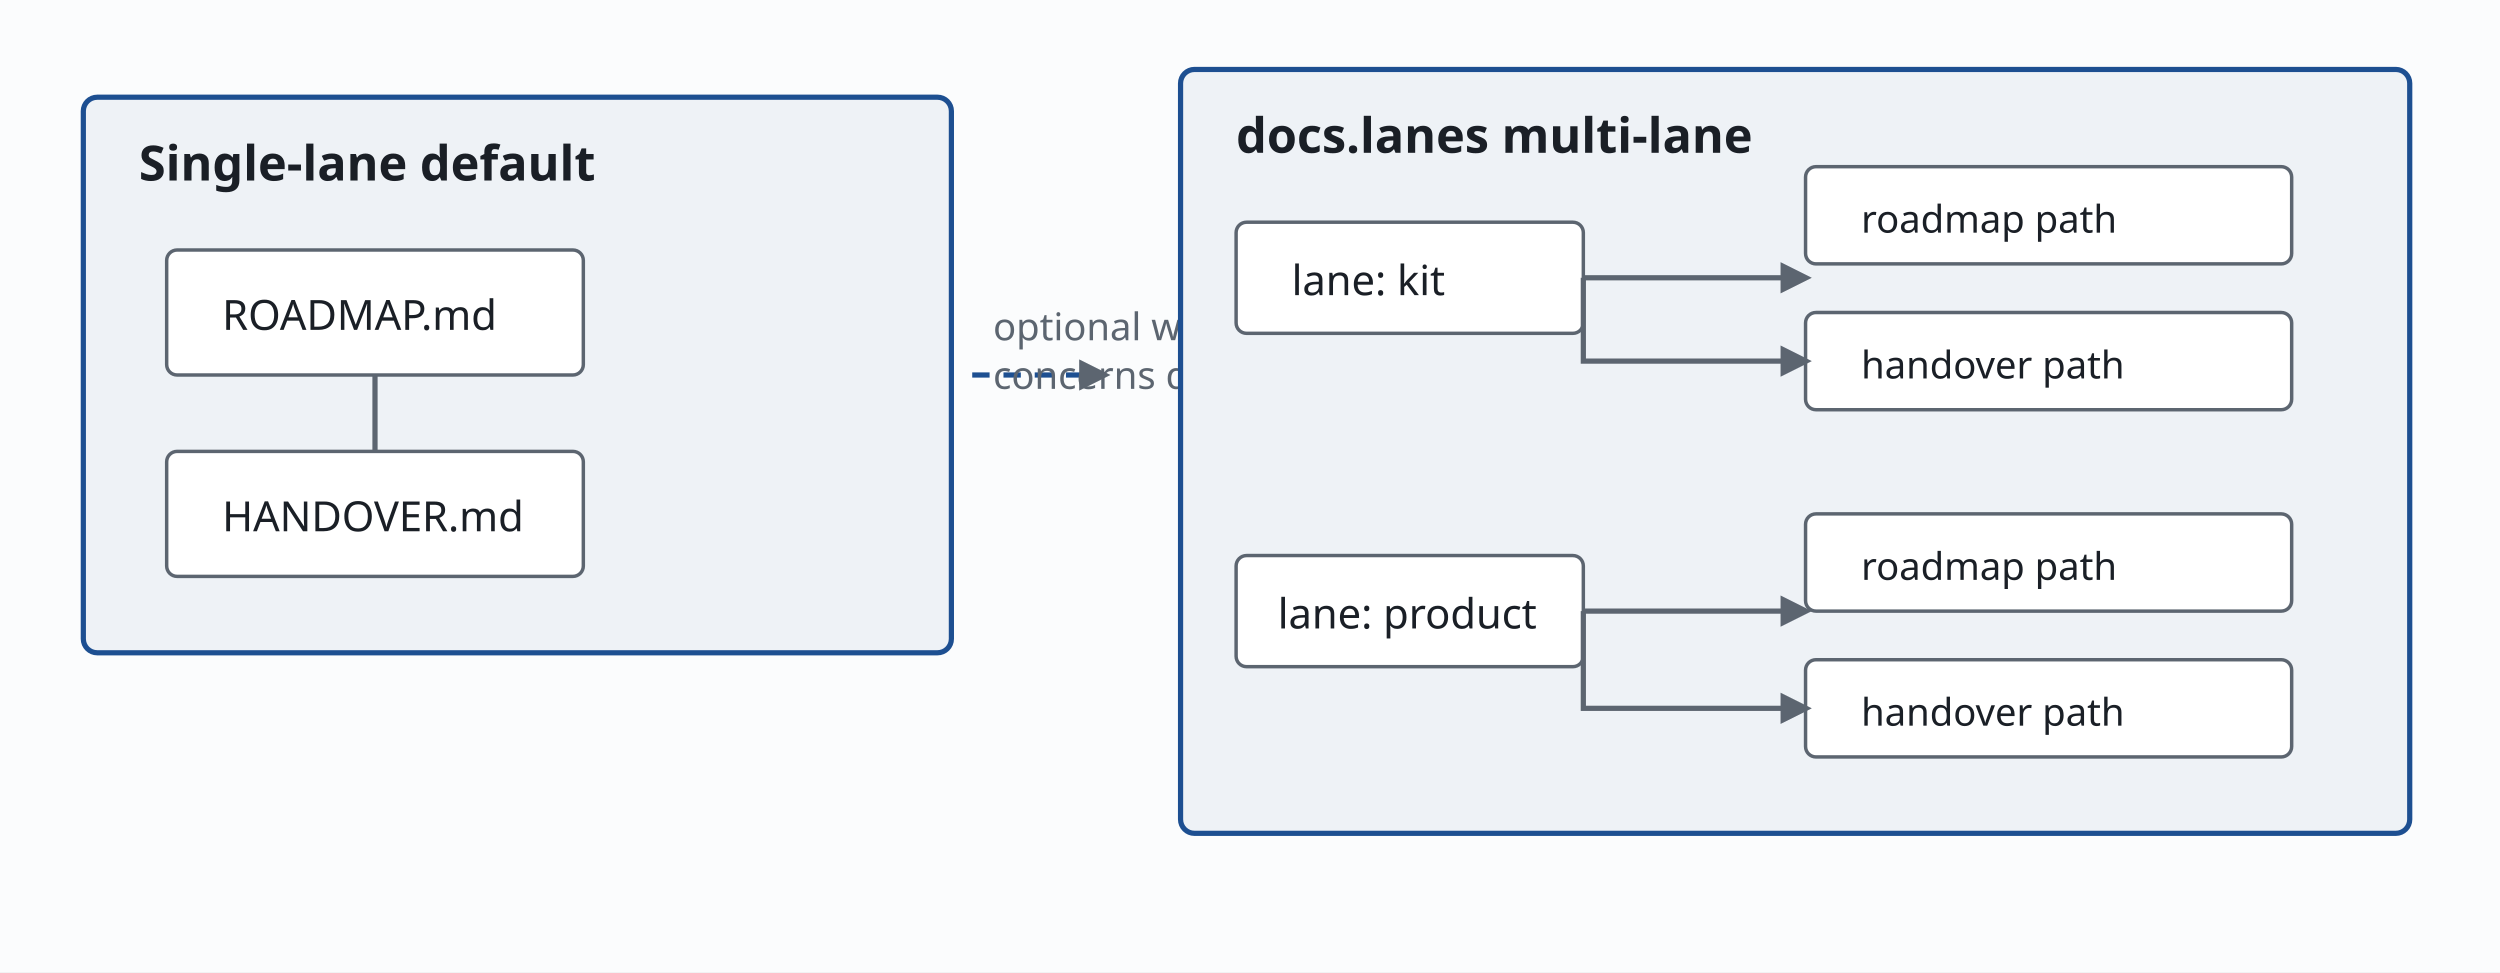
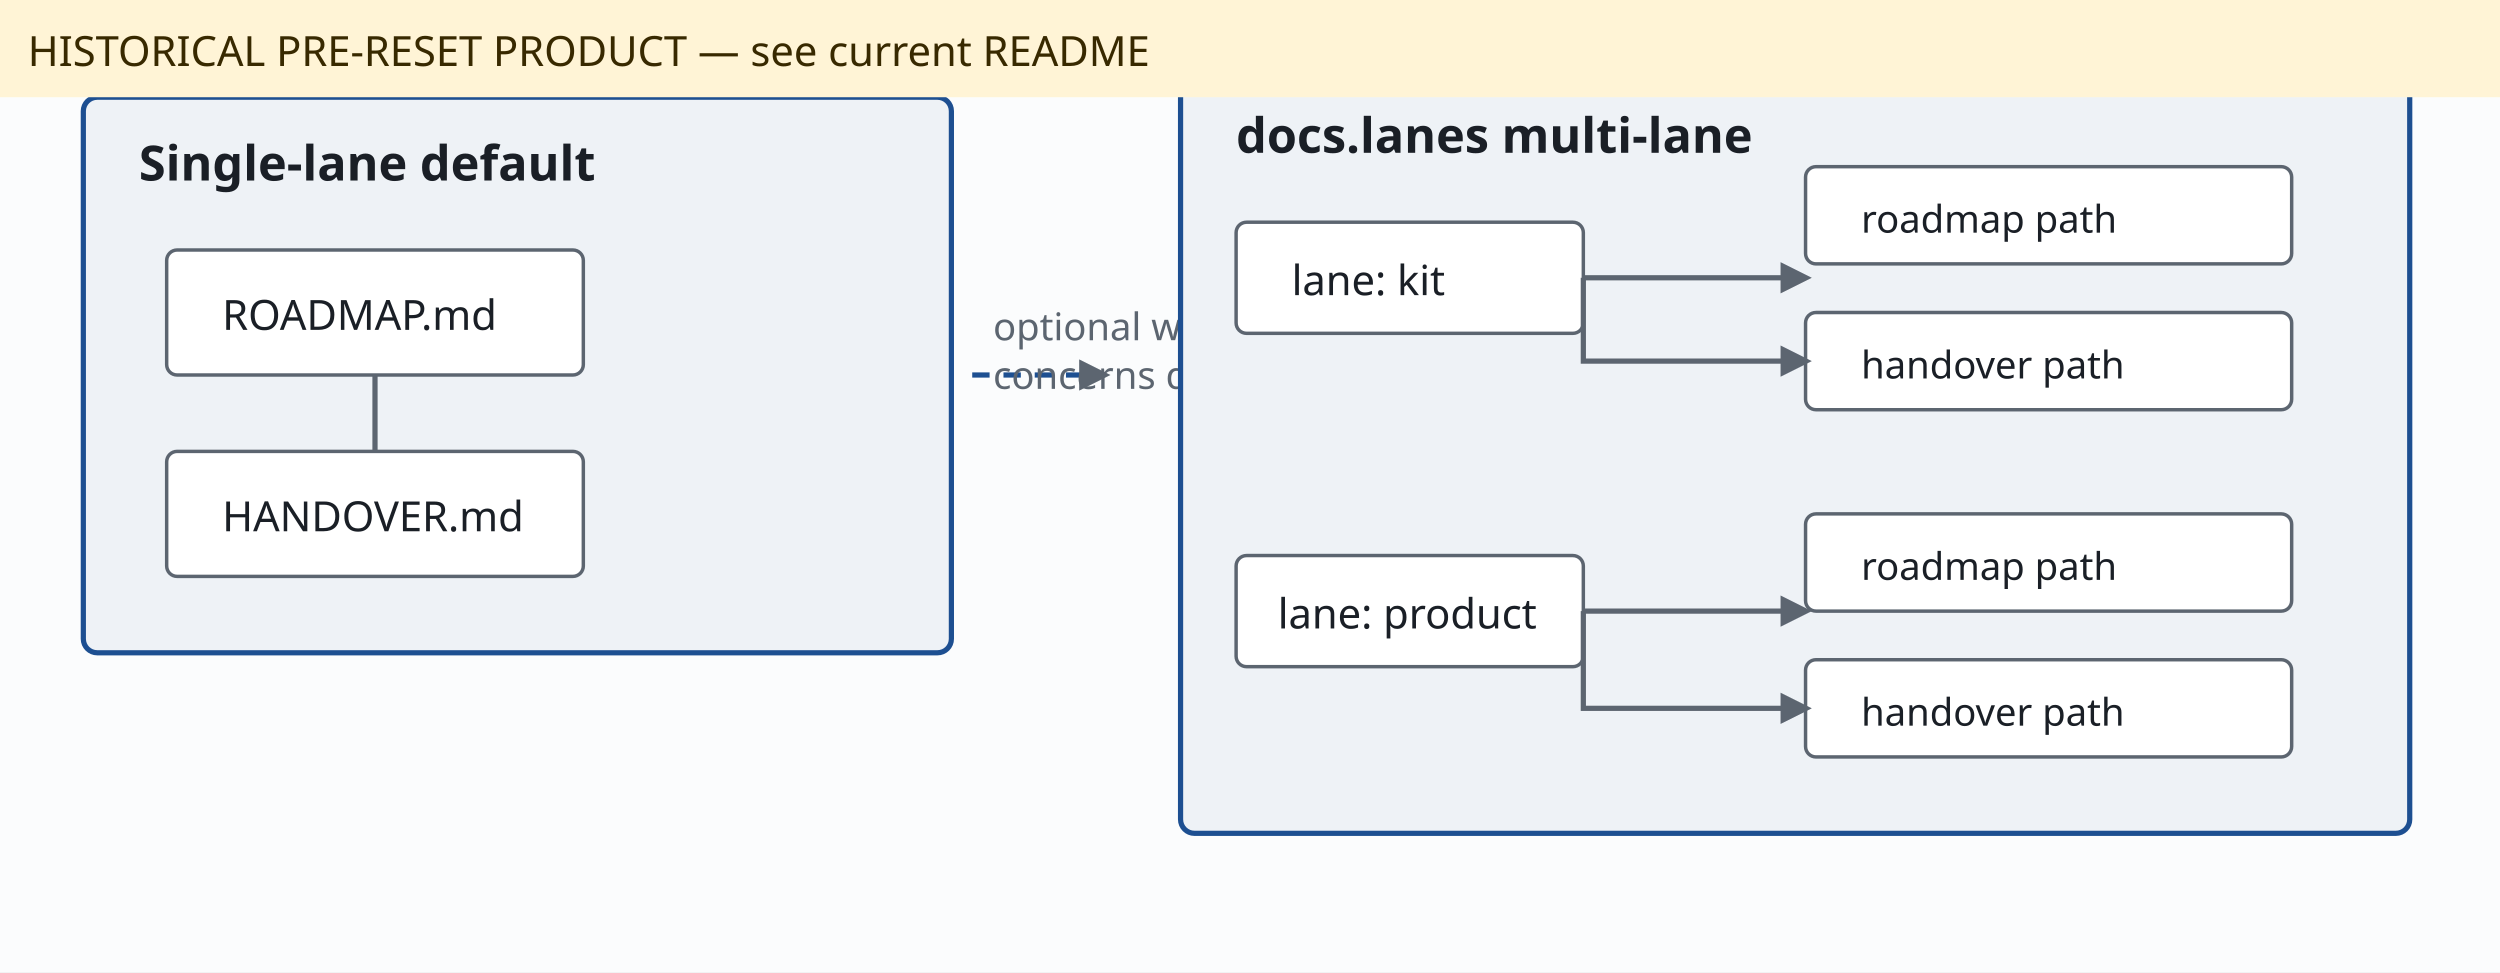
<svg xmlns="http://www.w3.org/2000/svg" viewBox="0 0 720 280" role="img" aria-labelledby="lanesTitle lanesDesc">
  <rect width="720" height="280" fill="#fbfcfd" />
  <rect x="24" y="28" width="250" height="160" rx="4" fill="#eef2f6" stroke="#1d4f91" stroke-width="1.5" />
  <text x="40" y="52" font-family="IBM Plex Sans, Segoe UI, sans-serif" font-size="14" font-weight="600" fill="#1a1f26">Single-lane default</text>
  <rect x="48" y="72" width="120" height="36" rx="3" fill="#fff" stroke="#5c6570" />
  <text x="64" y="95" font-family="IBM Plex Sans, Segoe UI, sans-serif" font-size="12" fill="#1a1f26">ROADMAP.md</text>
  <rect x="48" y="130" width="120" height="36" rx="3" fill="#fff" stroke="#5c6570" />
  <text x="64" y="153" font-family="IBM Plex Sans, Segoe UI, sans-serif" font-size="12" fill="#1a1f26">HANDOVER.md</text>
  <line x1="108" y1="108" x2="108" y2="130" stroke="#5c6570" stroke-width="1.5" />
  <path d="M280 108 H318" stroke="#1d4f91" stroke-width="1.5" stroke-dasharray="5 4" fill="none" marker-end="url(#arrow)" />
  <text x="286" y="98" font-family="IBM Plex Sans, Segoe UI, sans-serif" font-size="11" fill="#5c6570">optional when</text>
  <text x="286" y="112" font-family="IBM Plex Sans, Segoe UI, sans-serif" font-size="11" fill="#5c6570">concerns diverge</text>
  <rect x="340" y="20" width="354" height="220" rx="4" fill="#eef2f6" stroke="#1d4f91" stroke-width="1.5" />
  <text x="356" y="44" font-family="IBM Plex Sans, Segoe UI, sans-serif" font-size="14" font-weight="600" fill="#1a1f26">docs.lanes multi-lane</text>
  <rect x="356" y="64" width="100" height="32" rx="3" fill="#fff" stroke="#5c6570" />
  <text x="372" y="85" font-family="IBM Plex Sans, Segoe UI, sans-serif" font-size="12" fill="#1a1f26">lane: kit</text>
  <rect x="356" y="160" width="100" height="32" rx="3" fill="#fff" stroke="#5c6570" />
  <text x="368" y="181" font-family="IBM Plex Sans, Segoe UI, sans-serif" font-size="12" fill="#1a1f26">lane: product</text>
  <rect x="520" y="48" width="140" height="28" rx="3" fill="#fff" stroke="#5c6570" />
  <text x="536" y="67" font-family="IBM Plex Sans, Segoe UI, sans-serif" font-size="11" fill="#1a1f26">roadmap path</text>
  <rect x="520" y="90" width="140" height="28" rx="3" fill="#fff" stroke="#5c6570" />
  <text x="536" y="109" font-family="IBM Plex Sans, Segoe UI, sans-serif" font-size="11" fill="#1a1f26">handover path</text>
  <rect x="520" y="148" width="140" height="28" rx="3" fill="#fff" stroke="#5c6570" />
  <text x="536" y="167" font-family="IBM Plex Sans, Segoe UI, sans-serif" font-size="11" fill="#1a1f26">roadmap path</text>
  <rect x="520" y="190" width="140" height="28" rx="3" fill="#fff" stroke="#5c6570" />
  <text x="536" y="209" font-family="IBM Plex Sans, Segoe UI, sans-serif" font-size="11" fill="#1a1f26">handover path</text>
  <path d="M456 80 H520" stroke="#5c6570" stroke-width="1.5" marker-end="url(#arrow)" />
  <path d="M456 80 V104 H520" stroke="#5c6570" stroke-width="1.5" fill="none" marker-end="url(#arrow)" />
  <path d="M456 176 H520" stroke="#5c6570" stroke-width="1.5" marker-end="url(#arrow)" />
  <path d="M456 176 V204 H520" stroke="#5c6570" stroke-width="1.5" fill="none" marker-end="url(#arrow)" />
  <defs>
    <marker id="arrow" viewBox="0 0 10 10" refX="8" refY="5" markerWidth="6" markerHeight="6" orient="auto-start-reverse">
      <path d="M0 0 L10 5 L0 10 z" fill="#5c6570" />
    </marker>
  </defs>
+   <g aria-label="Historical pre-reset product">
+     <rect x="0" y="0" width="100%" height="28" fill="#fff4d6" />
+     <text x="8" y="19" fill="#382900" font-family="sans-serif" font-size="12">HISTORICAL PRE-RESET PRODUCT — see current README</text>
+   </g>
</svg>
